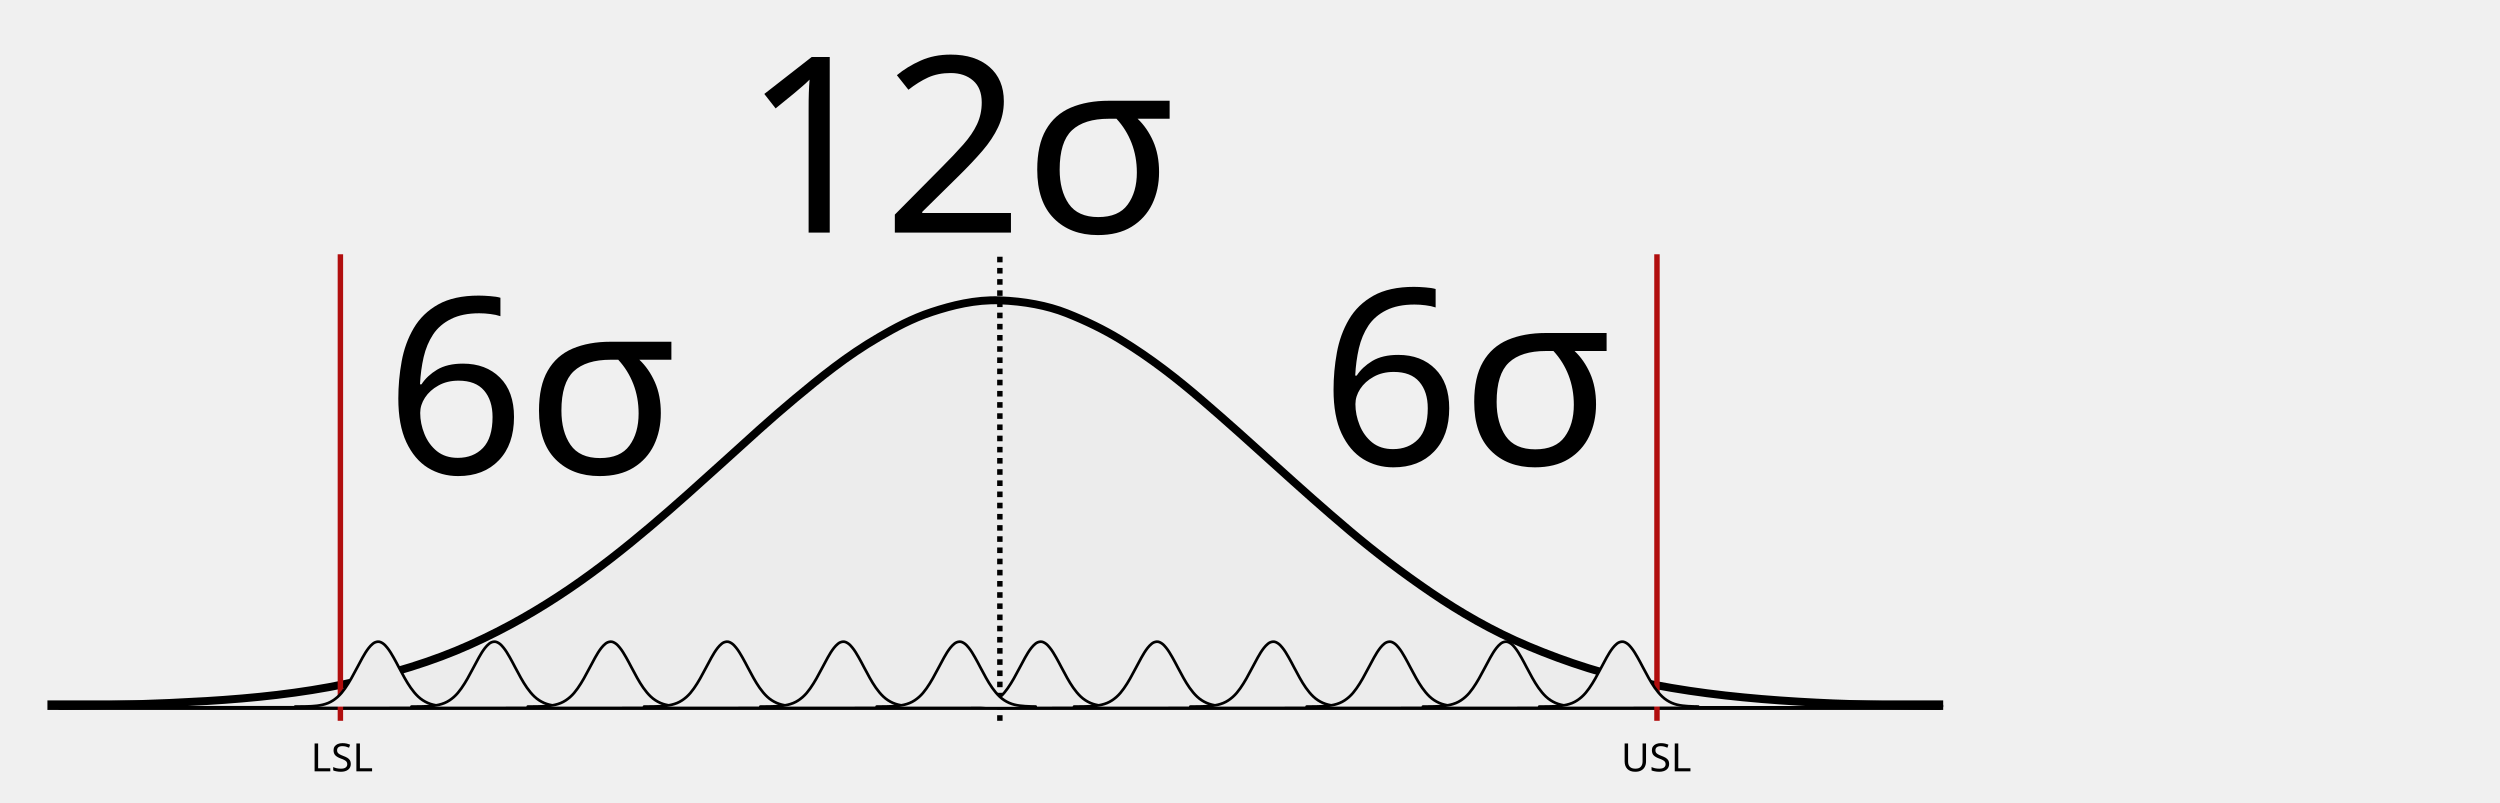
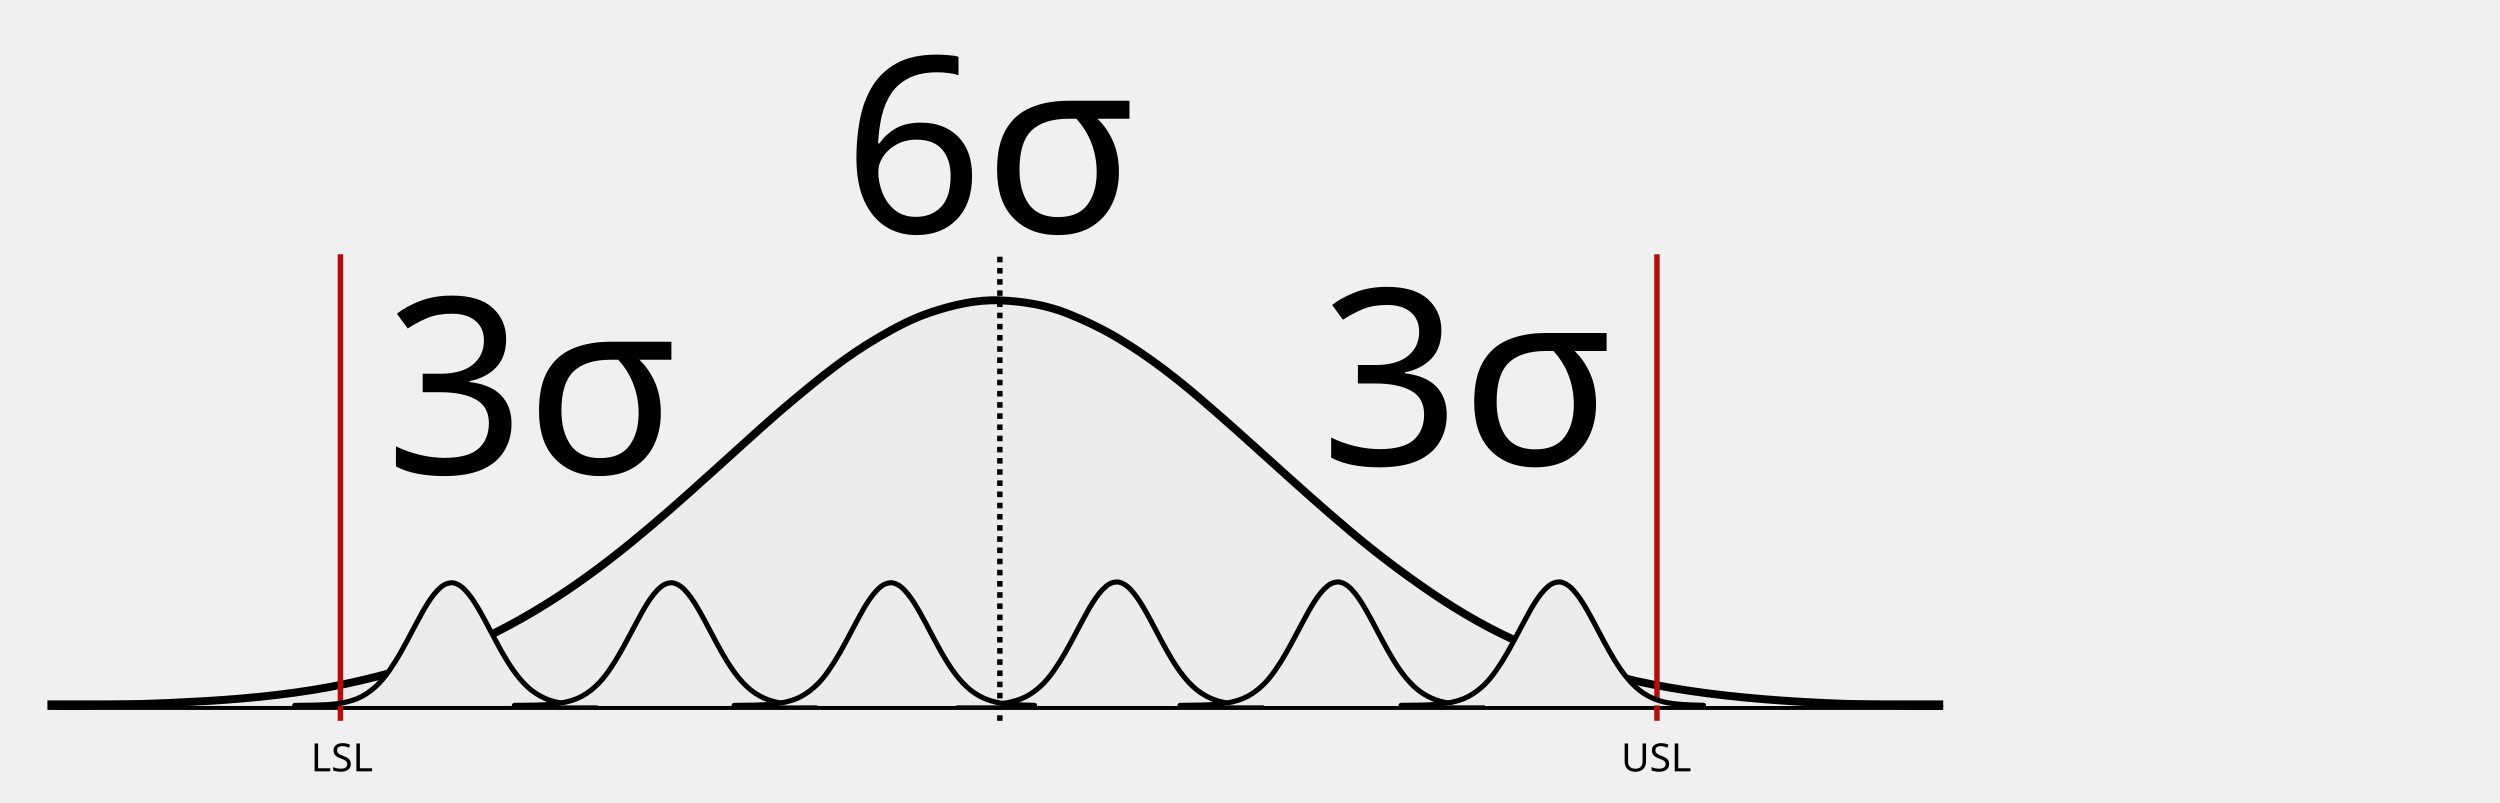
<svg xmlns="http://www.w3.org/2000/svg" xmlns:xlink="http://www.w3.org/1999/xlink" width="1369.355" height="439.316" viewBox="0 0 362.309 116.236" version="1.1" id="svg5" xml:space="preserve">
  <defs id="defs2">
    <linearGradient id="linearGradient6703">
      <stop style="stop-color:#000000;stop-opacity:1;" offset="0" id="stop6704" />
      <stop style="stop-color:#7f7f7f;stop-opacity:1;" offset="0.5" id="stop6705" />
      <stop style="stop-color:#ffffff;stop-opacity:1;" offset="1" id="stop6706" />
    </linearGradient>
    <linearGradient id="linearGradient879">
      <stop style="stop-color:#c3c3c3;stop-opacity:0.549;" offset="0" id="stop880" />
      <stop style="stop-color:#d4e1e4;stop-opacity:1;" offset="0.5" id="stop884" />
      <stop style="stop-color:#ddf0f0;stop-opacity:0.59;" offset="1" id="stop881" />
    </linearGradient>
    <linearGradient x1="1453.808" y1="384.459" x2="1583.595" y2="383.249" id="linearGradient882" xlink:href="#linearGradient879" gradientTransform="scale(0.5599416,1.785901)" gradientUnits="userSpaceOnUse" />
    <linearGradient x1="568.583" y1="1189.865" x2="567.139" y2="1038.101" id="linearGradient883" xlink:href="#linearGradient879" spreadMethod="pad" gradientTransform="scale(1.464042,0.6830403)" gradientUnits="userSpaceOnUse" />
    <clipPath id="clip0_525_147">
      <rect width="24" height="24" fill="#ffffff" id="rect26341" x="0" y="0" />
    </clipPath>
    <style id="style4881">.cls-1{fill:none;stroke:#020202;stroke-miterlimit:10;stroke-width:1.91px;}</style>
    <clipPath id="clipPath3874">
      <path clip-rule="nonzero" d="m 73,7 h 8 v 17.379 h -8 z m 0,0" id="path9388" />
    </clipPath>
    <clipPath id="clipPath1301">
      <path clip-rule="nonzero" d="m 133,7 h 10 v 17.379 h -10 z m 0,0" id="path4916" />
    </clipPath>
    <clipPath id="clipPath2579">
      <path clip-rule="nonzero" d="m 195,7 h 8 v 17.379 h -8 z m 0,0" id="path9102" />
    </clipPath>
    <clipPath id="clipPath8860">
      <path clip-rule="nonzero" d="m 256,7 h 10 v 17.379 h -10 z m 0,0" id="path9738" />
    </clipPath>
    <clipPath id="clipPath9647">
      <path clip-rule="nonzero" d="m 73,7 h 8 v 17.379 h -8 z m 0,0" id="path6766" />
    </clipPath>
    <clipPath id="clipPath6656">
      <path clip-rule="nonzero" d="m 133,7 h 10 v 17.379 h -10 z m 0,0" id="path3032" />
    </clipPath>
    <clipPath id="clipPath2119">
      <path clip-rule="nonzero" d="m 195,7 h 8 v 17.379 h -8 z m 0,0" id="path4555" />
    </clipPath>
    <clipPath id="clipPath7997">
      <path clip-rule="nonzero" d="m 243,7 h 11 v 17.379 h -11 z m 0,0" id="path2380" />
    </clipPath>
    <clipPath id="clipPath1676">
      <path clip-rule="nonzero" d="m 74,7 h 9 v 17.379 h -9 z m 0,0" id="path6703" />
    </clipPath>
    <clipPath id="clipPath1007">
      <path clip-rule="nonzero" d="m 134,7 h 10 v 17.379 h -10 z m 0,0" id="path8889" />
    </clipPath>
    <clipPath id="clipPath4024">
      <path clip-rule="nonzero" d="m 196,7 h 8 v 17.379 h -8 z m 0,0" id="path7996" />
    </clipPath>
    <clipPath id="clipPath3916">
      <path clip-rule="nonzero" d="m 245,7 h 10 v 17.379 h -10 z m 0,0" id="path1765" />
    </clipPath>
    <clipPath id="clipPath1198">
      <path clip-rule="nonzero" d="m 286,6 h 8.84 V 18 H 286 Z m 0,0" id="path9852" />
    </clipPath>
    <clipPath id="clipPath6491">
      <path clip-rule="nonzero" d="m 74,7 h 9 v 17.379 h -9 z m 0,0" id="path1887" />
    </clipPath>
    <clipPath id="clipPath4822">
      <path clip-rule="nonzero" d="m 134,7 h 10 v 17.379 h -10 z m 0,0" id="path8281" />
    </clipPath>
    <clipPath id="clipPath756">
      <path clip-rule="nonzero" d="m 196,7 h 8 v 17.379 h -8 z m 0,0" id="path5431" />
    </clipPath>
    <clipPath id="clipPath5448">
      <path clip-rule="nonzero" d="m 245,7 h 10 v 17.379 h -10 z m 0,0" id="path6537" />
    </clipPath>
    <clipPath id="clipPath9683">
      <path clip-rule="nonzero" d="m 286,6 h 8.84 V 18 H 286 Z m 0,0" id="path8557" />
    </clipPath>
  </defs>
  <g id="layer1" transform="translate(41.33527,-72.14974)">
    <path style="fill:none;stroke:#000000;stroke-width:1.429;stroke-linecap:butt;stroke-linejoin:miter;stroke-dasharray:none;stroke-opacity:1" d="m -103.875,105.265 c 97.496,0 194.991,0 292.487,0" id="path636" transform="matrix(0.939328,0,0,0.96452,63.10973,72.81233)" />
    <path style="fill:#ececec;fill-opacity:1;stroke:#000000;stroke-width:1.152;stroke-linecap:round;stroke-linejoin:round;stroke-miterlimit:10;stroke-dasharray:none" id="nd" d="m 239.714,174.465 c -6.808,-0.085 -13.642,-0.223 -20.407,-0.63 -7.163,-0.431 -14.197,-1.146 -20.94,-2.447 -6.718,-1.297 -12.658,-3.263 -18.145,-5.562 -5.334,-2.235 -10.002,-4.981 -14.108,-7.774 -4.225,-2.875 -8.142,-5.856 -11.776,-8.924 -3.747,-3.163 -7.333,-6.369 -10.89,-9.585 -3.486,-3.152 -6.977,-6.301 -10.603,-9.413 -3.543,-3.043 -7.373,-6.065 -11.856,-8.79 -2.323,-1.412 -4.881,-2.67 -7.746,-3.805 -2.787,-1.104 -6.152,-1.727 -9.674,-1.858 -3.572,-0.133 -6.962,0.738 -9.843,1.682 -2.947,0.966 -5.398,2.324 -7.676,3.647 -4.693,2.725 -8.473,5.831 -12.167,8.901 -3.579,2.976 -6.887,6.034 -10.247,9.072 -3.538,3.2 -7.074,6.402 -10.802,9.549 -3.617,3.054 -7.406,6.066 -11.614,8.929 -4.315,2.936 -9.037,5.696 -14.464,8.138 -5.332,2.399 -11.426,4.271 -18.029,5.667 -6.355,1.344 -13.328,2.077 -20.162,2.488 -7.023,0.422 -14.073,0.605 -21.141,0.706" stroke-miterlimit="10" />
    <g id="USL" transform="matrix(0.8,0,0,0.8,-8.80929,40.94812)">
      <text xml:space="preserve" style="font-size:7.056px;font-family:Bahnschrift;-inkscape-font-specification:'Bahnschrift, Normal';direction:rtl;fill:#000000;stroke:#b10e0e;stroke-width:1;stroke-dasharray:none;stroke-opacity:1" x="265.74" y="178.735" id="text1-3">
        <tspan id="tspan1-3" style="stroke:none;stroke-width:1" x="265.74" y="178.735">USL</tspan>
      </text>
      <path style="fill:none;stroke:#b10e0e;stroke-width:0.84;stroke-linecap:butt;stroke-linejoin:miter;stroke-dasharray:none;stroke-opacity:1" d="m -58.674,107.619 c 0,-23.366 0,-46.732 0,-70.099" id="path636-9-9" transform="matrix(1.17416,0,0,1.20565,328.4022,39.83027)" />
    </g>
    <g id="LSL" transform="matrix(0.8,0,0,0.8,-8.80929,40.94812)">
      <text xml:space="preserve" style="font-size:7.056px;font-family:Bahnschrift;-inkscape-font-specification:'Bahnschrift, Normal';direction:rtl;fill:#000000;stroke:#b10e0e;stroke-width:1;stroke-dasharray:none;stroke-opacity:1" x="26.913" y="178.735" id="text1">
        <tspan id="tspan1" style="stroke:none;stroke-width:1" x="26.913" y="178.735">LSL</tspan>
      </text>
      <path style="fill:none;stroke:#b10e0e;stroke-width:0.84;stroke-linecap:butt;stroke-linejoin:miter;stroke-dasharray:none;stroke-opacity:1" d="m -58.674,107.619 c 0,-23.366 0,-46.732 0,-70.099" id="path636-9" transform="matrix(1.17416,0,0,1.20565,89.89878,39.83027)" />
    </g>
    <path style="fill:none;stroke:#000000;stroke-width:0.84;stroke-linecap:butt;stroke-linejoin:miter;stroke-dasharray:0.84, 0.84;stroke-dashoffset:0;stroke-opacity:1" d="m -58.674,107.619 c 0,-23.366 0,-46.732 0,-70.099" id="Mean" transform="matrix(0.939328,0,0,0.96452,158.6832,72.80605)" />
-     <g id="USLSix" transform="matrix(0.8,0,0,0.8,-8.80929,40.94812)">
+     <g id="USLSix" transform="matrix(1.520792,0,0,1.520792,-104.3822,-79.60435)">
      <path style="fill:#ececec;fill-opacity:1;stroke:#000000;stroke-width:0.491;stroke-linecap:round;stroke-linejoin:round;stroke-miterlimit:10;stroke-dasharray:none" id="path2445-7-7-84" d="m 132.84,167.004 c 0.678,-0.002 1.356,-0.008 2.033,-0.026 0.648,-0.017 1.298,-0.045 1.942,-0.126 0.682,-0.086 1.351,-0.229 1.993,-0.488 0.639,-0.259 1.205,-0.651 1.727,-1.11 0.508,-0.446 0.952,-0.994 1.343,-1.552 0.402,-0.574 0.775,-1.169 1.121,-1.781 0.357,-0.631 0.698,-1.271 1.036,-1.913 0.332,-0.629 0.664,-1.257 1.009,-1.879 0.337,-0.607 0.702,-1.211 1.128,-1.754 0.221,-0.282 0.465,-0.533 0.737,-0.759 0.265,-0.22 0.585,-0.345 0.921,-0.371 0.34,-0.027 0.663,0.147 0.937,0.336 0.28,0.193 0.514,0.464 0.73,0.728 0.447,0.544 0.806,1.164 1.158,1.777 0.341,0.594 0.655,1.204 0.975,1.811 0.337,0.639 0.673,1.278 1.028,1.906 0.344,0.61 0.705,1.211 1.105,1.782 0.411,0.586 0.86,1.137 1.376,1.624 0.507,0.479 1.087,0.852 1.716,1.131 0.605,0.268 1.268,0.415 1.919,0.497 0.668,0.084 1.339,0.121 2.012,0.141 0.288,0.008 0.576,0.015 0.864,0.019" stroke-miterlimit="10" />
      <path style="fill:#ececec;fill-opacity:1;stroke:#000000;stroke-width:0.491;stroke-linecap:round;stroke-linejoin:round;stroke-miterlimit:10;stroke-dasharray:none" id="path2445-7-7-84-4" d="m 153.908,167.004 c 0.678,-0.002 1.356,-0.008 2.033,-0.026 0.648,-0.017 1.298,-0.045 1.942,-0.126 0.682,-0.086 1.351,-0.229 1.993,-0.488 0.639,-0.259 1.205,-0.651 1.727,-1.11 0.508,-0.446 0.952,-0.994 1.343,-1.552 0.402,-0.574 0.775,-1.169 1.121,-1.781 0.357,-0.631 0.698,-1.271 1.036,-1.913 0.332,-0.629 0.664,-1.257 1.009,-1.879 0.337,-0.607 0.702,-1.211 1.128,-1.754 0.221,-0.282 0.465,-0.533 0.737,-0.759 0.265,-0.22 0.585,-0.345 0.921,-0.371 0.34,-0.027 0.663,0.147 0.937,0.336 0.28,0.193 0.514,0.464 0.73,0.728 0.447,0.544 0.806,1.164 1.158,1.777 0.341,0.594 0.655,1.204 0.975,1.811 0.337,0.639 0.673,1.278 1.028,1.906 0.344,0.61 0.705,1.211 1.105,1.782 0.411,0.586 0.86,1.137 1.376,1.624 0.507,0.479 1.087,0.852 1.716,1.131 0.605,0.268 1.268,0.415 1.919,0.497 0.668,0.084 1.339,0.121 2.012,0.141 0.288,0.008 0.576,0.015 0.864,0.019" stroke-miterlimit="10" />
      <path style="fill:#ececec;fill-opacity:1;stroke:#000000;stroke-width:0.491;stroke-linecap:round;stroke-linejoin:round;stroke-miterlimit:10;stroke-dasharray:none" id="path2445-7-7-84-5" d="m 174.975,167.004 c 0.678,-0.002 1.356,-0.008 2.033,-0.026 0.648,-0.017 1.298,-0.045 1.942,-0.126 0.682,-0.086 1.351,-0.229 1.993,-0.488 0.639,-0.259 1.205,-0.651 1.727,-1.11 0.508,-0.446 0.952,-0.994 1.343,-1.552 0.402,-0.574 0.775,-1.169 1.121,-1.781 0.357,-0.631 0.698,-1.271 1.036,-1.913 0.332,-0.629 0.664,-1.257 1.009,-1.879 0.337,-0.607 0.702,-1.211 1.128,-1.754 0.221,-0.282 0.465,-0.533 0.737,-0.759 0.265,-0.22 0.585,-0.345 0.921,-0.371 0.34,-0.027 0.663,0.147 0.937,0.336 0.28,0.193 0.514,0.464 0.73,0.728 0.447,0.544 0.806,1.164 1.158,1.777 0.341,0.594 0.655,1.204 0.975,1.811 0.337,0.639 0.673,1.278 1.028,1.906 0.344,0.61 0.705,1.211 1.105,1.782 0.411,0.586 0.86,1.137 1.376,1.624 0.507,0.479 1.087,0.852 1.716,1.131 0.605,0.268 1.268,0.415 1.919,0.497 0.668,0.084 1.339,0.121 2.012,0.141 0.288,0.008 0.576,0.015 0.864,0.019" stroke-miterlimit="10" />
-       <path style="fill:#ececec;fill-opacity:1;stroke:#000000;stroke-width:0.491;stroke-linecap:round;stroke-linejoin:round;stroke-miterlimit:10;stroke-dasharray:none" id="path2445-7-7-84-67" d="m 196.043,167.004 c 0.678,-0.002 1.356,-0.008 2.033,-0.026 0.648,-0.017 1.298,-0.045 1.942,-0.126 0.682,-0.086 1.351,-0.229 1.993,-0.488 0.639,-0.259 1.205,-0.651 1.727,-1.11 0.508,-0.446 0.952,-0.994 1.343,-1.552 0.402,-0.574 0.775,-1.169 1.121,-1.781 0.357,-0.631 0.698,-1.271 1.036,-1.913 0.332,-0.629 0.664,-1.257 1.009,-1.879 0.337,-0.607 0.702,-1.211 1.128,-1.754 0.221,-0.282 0.465,-0.533 0.737,-0.759 0.265,-0.22 0.585,-0.345 0.921,-0.371 0.34,-0.027 0.663,0.147 0.937,0.336 0.28,0.193 0.514,0.464 0.73,0.728 0.447,0.544 0.806,1.164 1.158,1.777 0.341,0.594 0.655,1.204 0.975,1.811 0.337,0.639 0.673,1.278 1.028,1.906 0.344,0.61 0.705,1.211 1.105,1.782 0.411,0.586 0.86,1.137 1.376,1.624 0.507,0.479 1.087,0.852 1.716,1.131 0.605,0.268 1.268,0.415 1.919,0.497 0.668,0.084 1.339,0.121 2.012,0.141 0.288,0.008 0.576,0.015 0.864,0.019" stroke-miterlimit="10" />
-       <path style="fill:#ececec;fill-opacity:1;stroke:#000000;stroke-width:0.491;stroke-linecap:round;stroke-linejoin:round;stroke-miterlimit:10;stroke-dasharray:none" id="path2445-7-7-84-1" d="m 217.11,167.004 c 0.678,-0.002 1.356,-0.008 2.033,-0.026 0.648,-0.017 1.298,-0.045 1.942,-0.126 0.682,-0.086 1.351,-0.229 1.993,-0.488 0.639,-0.259 1.205,-0.651 1.727,-1.11 0.508,-0.446 0.952,-0.994 1.343,-1.552 0.402,-0.574 0.775,-1.169 1.121,-1.781 0.357,-0.631 0.698,-1.271 1.036,-1.913 0.332,-0.629 0.664,-1.257 1.009,-1.879 0.337,-0.607 0.702,-1.211 1.128,-1.754 0.221,-0.282 0.465,-0.533 0.737,-0.759 0.265,-0.22 0.585,-0.345 0.921,-0.371 0.34,-0.027 0.663,0.147 0.937,0.336 0.28,0.193 0.514,0.464 0.73,0.728 0.447,0.544 0.806,1.164 1.158,1.777 0.341,0.594 0.655,1.204 0.975,1.811 0.337,0.639 0.673,1.278 1.028,1.906 0.344,0.61 0.705,1.211 1.105,1.782 0.411,0.586 0.86,1.137 1.376,1.624 0.507,0.479 1.087,0.852 1.716,1.131 0.605,0.268 1.268,0.415 1.919,0.497 0.668,0.084 1.339,0.121 2.012,0.141 0.288,0.008 0.576,0.015 0.864,0.019" stroke-miterlimit="10" />
-       <path style="fill:#ececec;fill-opacity:1;stroke:#000000;stroke-width:0.491;stroke-linecap:round;stroke-linejoin:round;stroke-miterlimit:10;stroke-dasharray:none" id="path2445-7-7-84-41" d="m 238.178,167.004 c 0.678,-0.002 1.356,-0.008 2.033,-0.026 0.648,-0.017 1.298,-0.045 1.942,-0.126 0.682,-0.086 1.351,-0.229 1.993,-0.488 0.639,-0.259 1.205,-0.651 1.727,-1.11 0.508,-0.446 0.952,-0.994 1.343,-1.552 0.402,-0.574 0.775,-1.169 1.121,-1.781 0.357,-0.631 0.698,-1.271 1.036,-1.913 0.332,-0.629 0.664,-1.257 1.009,-1.879 0.337,-0.607 0.702,-1.211 1.128,-1.754 0.221,-0.282 0.465,-0.533 0.737,-0.759 0.265,-0.22 0.585,-0.345 0.921,-0.371 0.34,-0.027 0.663,0.147 0.937,0.336 0.28,0.193 0.514,0.464 0.73,0.728 0.447,0.544 0.806,1.164 1.158,1.777 0.341,0.594 0.655,1.204 0.975,1.811 0.337,0.639 0.673,1.278 1.028,1.906 0.344,0.61 0.705,1.211 1.105,1.782 0.411,0.586 0.86,1.137 1.376,1.624 0.507,0.479 1.087,0.852 1.716,1.131 0.605,0.268 1.268,0.415 1.919,0.497 0.668,0.084 1.339,0.121 2.012,0.141 0.288,0.008 0.576,0.015 0.864,0.019" stroke-miterlimit="10" />
    </g>
-     <g id="LSLSix" transform="matrix(0.8,0,0,0.8,-8.80929,40.94812)">
-       <path style="fill:#ececec;fill-opacity:1;stroke:#000000;stroke-width:0.491;stroke-linecap:round;stroke-linejoin:round;stroke-miterlimit:10;stroke-dasharray:none" id="path2445-7-7-84-16" d="m 12.812,167.004 c 0.678,-0.002 1.356,-0.008 2.033,-0.026 0.648,-0.017 1.298,-0.045 1.942,-0.126 0.682,-0.086 1.351,-0.229 1.993,-0.488 0.639,-0.259 1.205,-0.651 1.727,-1.11 0.508,-0.446 0.952,-0.994 1.343,-1.552 0.402,-0.574 0.775,-1.169 1.121,-1.781 0.357,-0.631 0.698,-1.271 1.036,-1.913 0.332,-0.629 0.664,-1.257 1.009,-1.879 0.337,-0.607 0.702,-1.211 1.128,-1.754 0.221,-0.282 0.465,-0.533 0.737,-0.759 0.265,-0.22 0.585,-0.345 0.921,-0.371 0.34,-0.027 0.663,0.147 0.937,0.336 0.28,0.193 0.514,0.464 0.73,0.728 0.447,0.544 0.806,1.164 1.158,1.777 0.341,0.594 0.655,1.204 0.975,1.811 0.337,0.639 0.673,1.278 1.028,1.906 0.344,0.61 0.705,1.211 1.105,1.782 0.411,0.586 0.86,1.137 1.376,1.624 0.507,0.479 1.087,0.852 1.716,1.131 0.605,0.268 1.268,0.415 1.919,0.497 0.668,0.084 1.339,0.121 2.012,0.141 0.288,0.008 0.576,0.015 0.864,0.019" stroke-miterlimit="10" />
-       <path style="fill:#ececec;fill-opacity:1;stroke:#000000;stroke-width:0.491;stroke-linecap:round;stroke-linejoin:round;stroke-miterlimit:10;stroke-dasharray:none" id="path2445-7-7-84-4-8" d="m 33.879,167.004 c 0.678,-0.002 1.356,-0.008 2.033,-0.026 0.648,-0.017 1.298,-0.045 1.942,-0.126 0.682,-0.086 1.351,-0.229 1.993,-0.488 0.639,-0.259 1.205,-0.651 1.727,-1.11 0.508,-0.446 0.952,-0.994 1.343,-1.552 0.402,-0.574 0.775,-1.169 1.121,-1.781 0.357,-0.631 0.698,-1.271 1.036,-1.913 0.332,-0.629 0.664,-1.257 1.009,-1.879 0.337,-0.607 0.702,-1.211 1.128,-1.754 0.221,-0.282 0.465,-0.533 0.737,-0.759 0.265,-0.22 0.585,-0.345 0.921,-0.371 0.34,-0.027 0.663,0.147 0.937,0.336 0.28,0.193 0.514,0.464 0.73,0.728 0.447,0.544 0.806,1.164 1.158,1.777 0.341,0.594 0.655,1.204 0.975,1.811 0.337,0.639 0.673,1.278 1.028,1.906 0.344,0.61 0.705,1.211 1.105,1.782 0.411,0.586 0.86,1.137 1.376,1.624 0.507,0.479 1.087,0.852 1.716,1.131 0.605,0.268 1.268,0.415 1.919,0.497 0.668,0.084 1.339,0.121 2.012,0.141 0.288,0.008 0.576,0.015 0.864,0.019" stroke-miterlimit="10" />
-       <path style="fill:#ececec;fill-opacity:1;stroke:#000000;stroke-width:0.491;stroke-linecap:round;stroke-linejoin:round;stroke-miterlimit:10;stroke-dasharray:none" id="path2445-7-7-84-5-1" d="m 54.947,167.004 c 0.678,-0.002 1.356,-0.008 2.033,-0.026 0.648,-0.017 1.298,-0.045 1.942,-0.126 0.682,-0.086 1.351,-0.229 1.993,-0.488 0.639,-0.259 1.205,-0.651 1.727,-1.11 0.508,-0.446 0.952,-0.994 1.343,-1.552 0.402,-0.574 0.775,-1.169 1.121,-1.781 0.357,-0.631 0.698,-1.271 1.036,-1.913 0.332,-0.629 0.664,-1.257 1.009,-1.879 0.337,-0.607 0.702,-1.211 1.128,-1.754 0.221,-0.282 0.465,-0.533 0.737,-0.759 0.265,-0.22 0.585,-0.345 0.921,-0.371 0.34,-0.027 0.663,0.147 0.937,0.336 0.28,0.193 0.514,0.464 0.73,0.728 0.447,0.544 0.806,1.164 1.158,1.777 0.341,0.594 0.655,1.204 0.975,1.811 0.337,0.639 0.673,1.278 1.028,1.906 0.344,0.61 0.705,1.211 1.105,1.782 0.411,0.586 0.86,1.137 1.376,1.624 0.507,0.479 1.087,0.852 1.716,1.131 0.605,0.268 1.268,0.415 1.919,0.497 0.668,0.084 1.339,0.121 2.012,0.141 0.288,0.008 0.576,0.015 0.864,0.019" stroke-miterlimit="10" />
+     <g id="LSLSix" transform="matrix(1.510963,0,0,1.510963,-113.466,-77.96046)">
      <path style="fill:#ececec;fill-opacity:1;stroke:#000000;stroke-width:0.491;stroke-linecap:round;stroke-linejoin:round;stroke-miterlimit:10;stroke-dasharray:none" id="path2445-7-7-84-67-1" d="m 76.014,167.004 c 0.678,-0.002 1.356,-0.008 2.033,-0.026 0.648,-0.017 1.298,-0.045 1.942,-0.126 0.682,-0.086 1.351,-0.229 1.993,-0.488 0.639,-0.259 1.205,-0.651 1.727,-1.11 0.508,-0.446 0.952,-0.994 1.343,-1.552 0.402,-0.574 0.775,-1.169 1.121,-1.781 0.357,-0.631 0.698,-1.271 1.036,-1.913 0.332,-0.629 0.664,-1.257 1.009,-1.879 0.337,-0.607 0.702,-1.211 1.128,-1.754 0.221,-0.282 0.465,-0.533 0.737,-0.759 0.265,-0.22 0.585,-0.345 0.921,-0.371 0.34,-0.027 0.663,0.147 0.937,0.336 0.28,0.193 0.514,0.464 0.73,0.728 0.447,0.544 0.806,1.164 1.158,1.777 0.341,0.594 0.655,1.204 0.975,1.811 0.337,0.639 0.673,1.278 1.028,1.906 0.344,0.61 0.705,1.211 1.105,1.782 0.411,0.586 0.86,1.137 1.376,1.624 0.507,0.479 1.087,0.852 1.716,1.131 0.605,0.268 1.268,0.415 1.919,0.497 0.668,0.084 1.339,0.121 2.012,0.141 0.288,0.008 0.576,0.015 0.864,0.019" stroke-miterlimit="10" />
      <path style="fill:#ececec;fill-opacity:1;stroke:#000000;stroke-width:0.491;stroke-linecap:round;stroke-linejoin:round;stroke-miterlimit:10;stroke-dasharray:none" id="path2445-7-7-84-1-6" d="m 97.082,167.004 c 0.678,-0.002 1.356,-0.008 2.033,-0.026 0.648,-0.017 1.298,-0.045 1.942,-0.126 0.682,-0.086 1.351,-0.229 1.993,-0.488 0.639,-0.259 1.205,-0.651 1.727,-1.11 0.508,-0.446 0.952,-0.994 1.343,-1.552 0.402,-0.574 0.775,-1.169 1.121,-1.781 0.357,-0.631 0.698,-1.271 1.036,-1.913 0.332,-0.629 0.664,-1.257 1.009,-1.879 0.337,-0.607 0.702,-1.211 1.128,-1.754 0.221,-0.282 0.465,-0.533 0.737,-0.759 0.265,-0.22 0.585,-0.345 0.921,-0.371 0.34,-0.027 0.663,0.147 0.937,0.336 0.28,0.193 0.514,0.464 0.73,0.728 0.447,0.544 0.806,1.164 1.158,1.777 0.341,0.594 0.655,1.204 0.975,1.811 0.337,0.639 0.673,1.278 1.028,1.906 0.344,0.61 0.705,1.211 1.105,1.782 0.411,0.586 0.86,1.137 1.376,1.624 0.507,0.479 1.087,0.852 1.716,1.131 0.605,0.268 1.268,0.415 1.919,0.497 0.668,0.084 1.339,0.121 2.012,0.141 0.288,0.008 0.576,0.015 0.864,0.019" stroke-miterlimit="10" />
      <path style="fill:#ececec;fill-opacity:1;stroke:#000000;stroke-width:0.491;stroke-linecap:round;stroke-linejoin:round;stroke-miterlimit:10;stroke-dasharray:none" id="path2445-7-7-84-41-7" d="m 118.149,167.004 c 0.678,-0.002 1.356,-0.008 2.033,-0.026 0.648,-0.017 1.298,-0.045 1.942,-0.126 0.682,-0.086 1.351,-0.229 1.993,-0.488 0.639,-0.259 1.205,-0.651 1.727,-1.11 0.508,-0.446 0.952,-0.994 1.343,-1.552 0.402,-0.574 0.775,-1.169 1.121,-1.781 0.357,-0.631 0.698,-1.271 1.036,-1.913 0.332,-0.629 0.664,-1.257 1.009,-1.879 0.337,-0.607 0.702,-1.211 1.128,-1.754 0.221,-0.282 0.465,-0.533 0.737,-0.759 0.265,-0.22 0.585,-0.345 0.921,-0.371 0.34,-0.027 0.663,0.147 0.937,0.336 0.28,0.193 0.514,0.464 0.73,0.728 0.447,0.544 0.806,1.164 1.158,1.777 0.341,0.594 0.655,1.204 0.975,1.811 0.337,0.639 0.673,1.278 1.028,1.906 0.344,0.61 0.705,1.211 1.105,1.782 0.411,0.586 0.86,1.137 1.376,1.624 0.507,0.479 1.087,0.852 1.716,1.131 0.605,0.268 1.268,0.415 1.919,0.497 0.668,0.084 1.339,0.121 2.012,0.141 0.288,0.008 0.576,0.015 0.864,0.019" stroke-miterlimit="10" />
    </g>
    <text xml:space="preserve" style="font-size:35.639px;font-family:Bahnschrift;-inkscape-font-specification:'Bahnschrift, Normal';direction:rtl;fill:#000000;stroke:#000000;stroke-width:8.587;stroke-dasharray:none;stroke-dashoffset:0;stroke-opacity:1" x="56.813" y="140.786" id="SixLSL">
-       <tspan id="tspan2" style="stroke:none;stroke-width:8.587" x="56.813" y="140.786">6σ</tspan>
+       <tspan id="tspan2" style="stroke:none;stroke-width:8.587" x="56.813" y="140.786">3σ</tspan>
    </text>
    <text xml:space="preserve" style="font-size:35.639px;font-family:Bahnschrift;-inkscape-font-specification:'Bahnschrift, Normal';direction:rtl;fill:#000000;stroke:#000000;stroke-width:8.587;stroke-dasharray:none;stroke-dashoffset:0;stroke-opacity:1" x="192.347" y="139.52" id="SixUSL">
-       <tspan id="tspan2-1" style="stroke:none;stroke-width:8.587" x="192.347" y="139.52">6σ</tspan>
+       <tspan id="tspan2-1" style="stroke:none;stroke-width:8.587" x="192.347" y="139.52">3σ</tspan>
    </text>
-     <text xml:space="preserve" style="font-size:35.639px;font-family:Bahnschrift;-inkscape-font-specification:'Bahnschrift, Normal';direction:rtl;fill:#000000;stroke:#000000;stroke-width:8.587;stroke-dasharray:none;stroke-dashoffset:0;stroke-opacity:1" x="129.019" y="105.86" id="TwelveSig">
-       <tspan id="tspan2-1-1" style="stroke:none;stroke-width:8.587" x="129.019" y="105.86">12σ</tspan>
+     <text xml:space="preserve" style="font-size:35.639px;font-family:Bahnschrift;-inkscape-font-specification:'Bahnschrift, Normal';direction:rtl;fill:#000000;stroke:#000000;stroke-width:8.587;stroke-dasharray:none;stroke-dashoffset:0;stroke-opacity:1" x="123.198" y="105.86" id="TwelveSig">
+       <tspan id="tspan2-1-1" style="stroke:none;stroke-width:8.587" x="123.198" y="105.86">6σ</tspan>
    </text>
  </g>
</svg>
